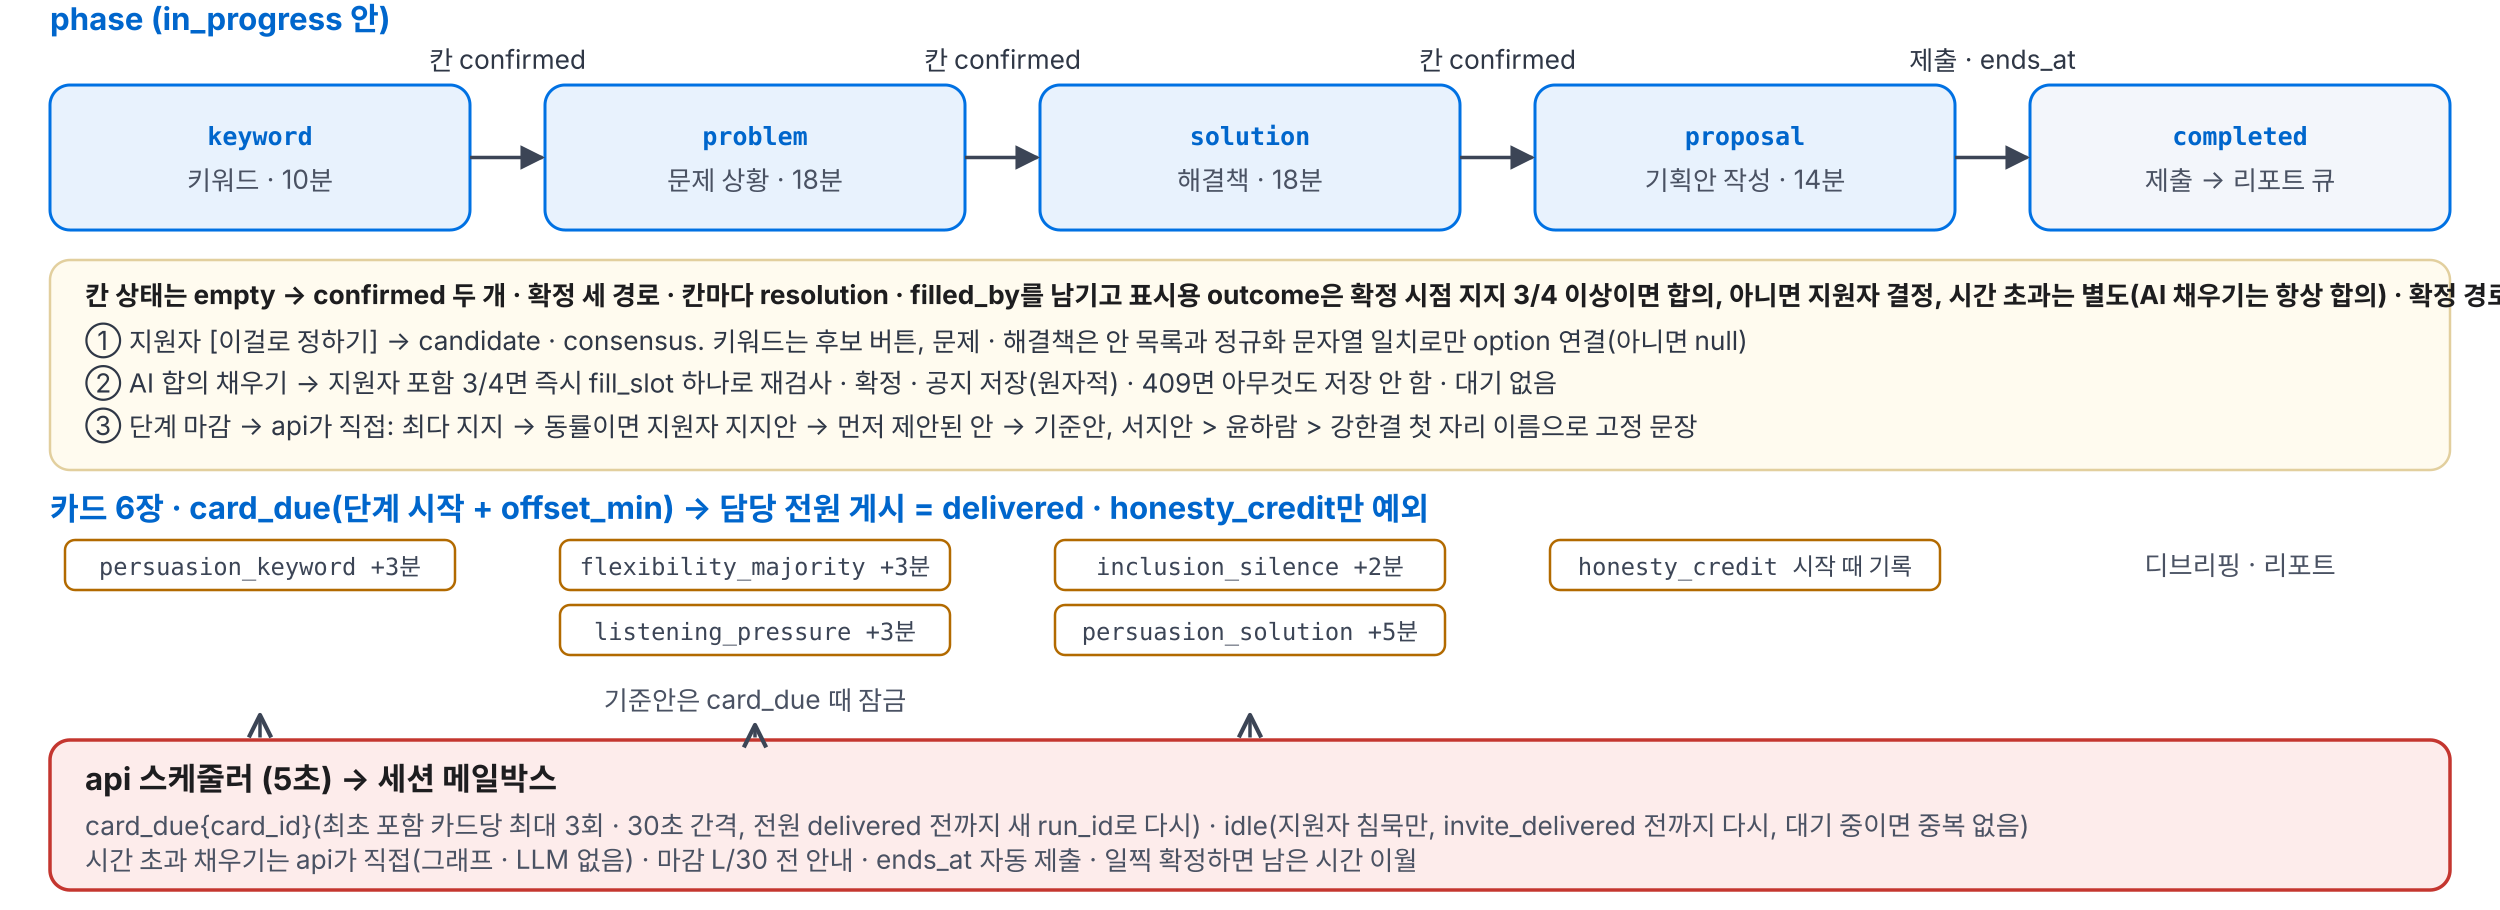
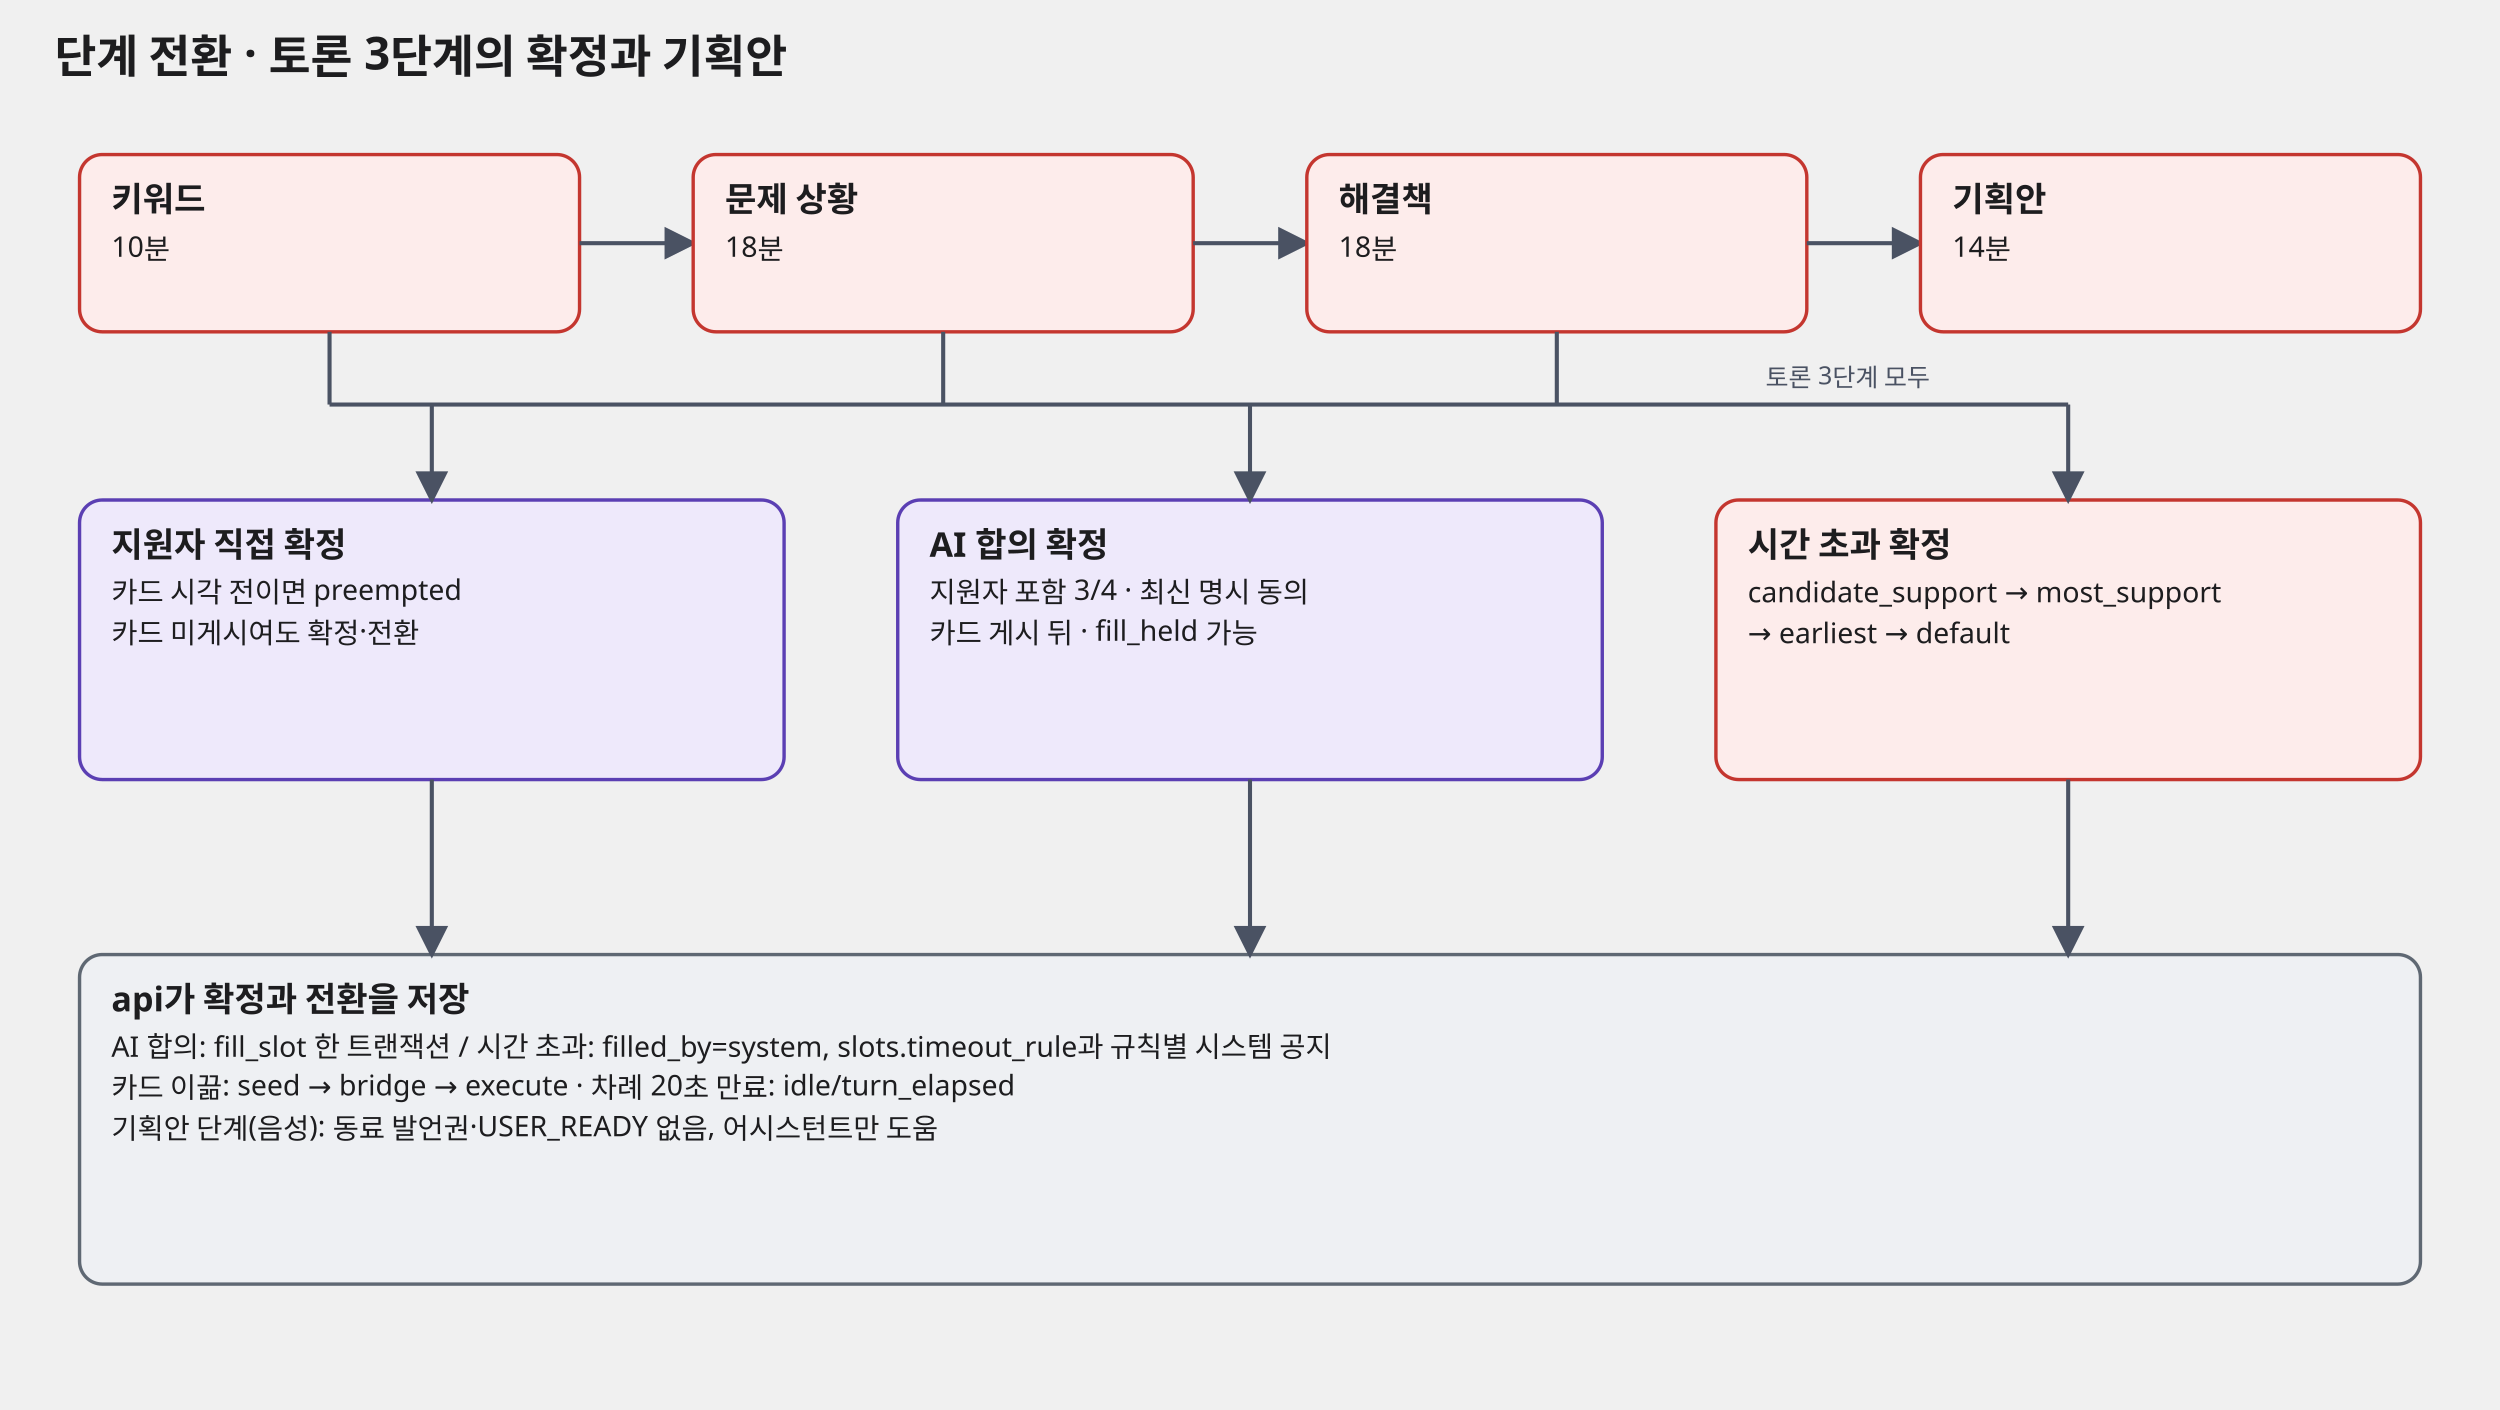
- <svg xmlns="http://www.w3.org/2000/svg" viewBox="0 0 1000 364" width="1000" height="364">
-   <style>
- .b-seat{fill:#EEE9FB;stroke:#5B3FB3;stroke-width:.9}
- .b-agentstep{fill:#EEE9FB;stroke:#5B3FB3;stroke-width:1.4}
- .b-topic2{fill:#FFFFFF;stroke:#D2D2D7;stroke-width:1}
- .edge-xd{stroke:#D70015;stroke-width:1.5;fill:none;stroke-dasharray:5 3}
- .xmark{stroke:#D70015;stroke-width:2.6;fill:none;stroke-linecap:round}
- text{font-family:"Pretendard",-apple-system,BlinkMacSystemFont,"Apple SD Gothic Neo","Noto Sans KR","Malgun Gothic",sans-serif;fill:#1D1D1F}
- .t{font-size:12.5px;font-weight:700}
- .s{font-size:10.5px;fill:#4A5263}
- .tier{font-size:12.5px;font-weight:700;fill:#0066CC}
- .mono{font-family:ui-monospace,"SF Mono",Menlo,Consolas,monospace;font-size:9.5px;fill:#3C4556}
- .mono-s{font-family:ui-monospace,"SF Mono",Menlo,Consolas,monospace;font-size:8.6px;fill:#3C4556}
- .lab{font-size:10.5px;fill:#2F3746}
- .lab-t{font-size:10.5px;font-weight:700;fill:#1D1D1F}
- .lab-b{font-size:10.5px;fill:#D70015;font-weight:700}
- .lab-g{font-size:10.5px;fill:#6E6E73;font-weight:700}
- .st{font-size:10px;font-weight:700;fill:#0066CC;font-family:ui-monospace,"SF Mono",Menlo,Consolas,monospace}
- .numt{font-size:10px;font-weight:700;fill:#fff}
- .halo{paint-order:stroke;stroke:#FFFFFF;stroke-width:3.2px;stroke-linejoin:round}
- .numc{fill:#0071E3}
- .edge{stroke:#3C4556;stroke-width:1.4;fill:none}
- .edge-d{stroke:#3C4556;stroke-width:1.3;fill:none;stroke-dasharray:4 3}
- .edge-x{stroke:#D70015;stroke-width:1.5;fill:none}
- .ah{fill:#3C4556}
- .ahx{fill:#D70015}
- .aho{fill:none;stroke:#3C4556;stroke-width:1.5;stroke-linejoin:round}
- .bnd{fill:none;stroke:#D70015;stroke-width:1.3;stroke-dasharray:7 4}
- .lbnd{fill:none;stroke:#9AA3AD;stroke-width:1.1;stroke-dasharray:3 3}
- .life{stroke:#9AA3AD;stroke-width:1;stroke-dasharray:4 4}
- .b-web{fill:#E5F4EC;stroke:#1F8A5B;stroke-width:1.4}
- .b-web-bar{stroke:#1F8A5B;stroke-width:1}
- .b-web-dot{fill:#1F8A5B}
- .b-api{fill:#FDECEB;stroke:#C4362F;stroke-width:1.4}
- .b-in{fill:#FFFFFF;stroke:#C4362F;stroke-width:1}
- .b-agent{fill:#EEE9FB;stroke:#5B3FB3;stroke-width:1.6}
- .b-agent-in{fill:none;stroke:#5B3FB3;stroke-width:.8}
- .b-mcp{fill:#E8F0FD;stroke:#2459B8;stroke-width:1.4}
- .b-mq{fill:#FDF1DD;stroke:#B26A00;stroke-width:1.4}
- .b-topic{fill:#FFFFFF;stroke:#B26A00;stroke-width:1}
- .b-db{fill:#EEF0F3;stroke:#5F6873;stroke-width:1.4}
- .b-ext{fill:#FFFFFF;stroke:#8B939C;stroke-width:1.4;stroke-dasharray:5 3}
- .b-node{fill:#FFFFFF;stroke:#5F6873;stroke-width:1.3}
- .node-top{fill:#F1F3F6}
- .node-side{fill:#E3E7EC}
- .b-step{fill:#F3F6FB;stroke:#0071E3;stroke-width:1.2}
- .b-state{fill:#E8F2FD;stroke:#0071E3;stroke-width:1.2}
- .b-note{fill:#FFFBEF;stroke:#E2CF9E;stroke-width:1}
- .b-plug{fill:#FFFFFF;stroke:#5B3FB3;stroke-width:1.2}
- .plug{stroke:#5B3FB3;stroke-width:1.3}
- .plug-dot{fill:#5B3FB3}
- .axis{stroke:#5F6873;stroke-width:1.2}
- .tick{stroke:#9AA3AD;stroke-width:1}
- .dot{fill:#0071E3}
- .dot-rel{fill:#FFFFFF;stroke:#0071E3;stroke-width:1.5}
- </style>
-   <rect width="1000" height="364" fill="#FFFFFF" />
+ <svg xmlns="http://www.w3.org/2000/svg" width="1100" height="620" viewBox="0 0 1100 620" role="img" aria-label="단계 전환 · 세 가지 칸의 확정과 기획안">
+   <style>text{font-family:Apple SD Gothic Neo,Noto Sans KR,Malgun Gothic,sans-serif;fill:#1D1D1F}.title{font-size:20px;font-weight:700}.head{font-size:15px;font-weight:700}.body{font-size:12.5px}.small{font-size:11px;fill:#4A5263}.line{stroke:#4A5263;stroke-width:1.8;fill:none}.dash{stroke:#B25000;stroke-width:1.5;stroke-dasharray:5 4;fill:none}</style>
  <defs>
-     <marker id="mf-v3b" viewBox="0 0 10 10" refX="9" refY="5" markerWidth="7" markerHeight="7" orient="auto-start-reverse">
-       <path d="M0,0 L10,5 L0,10 z" class="ah" />
-     </marker>
-     <marker id="mo-v3b" viewBox="0 0 10 10" refX="9" refY="5" markerWidth="8" markerHeight="8" orient="auto-start-reverse">
-       <path d="M1,1 L9,5 L1,9" class="aho" />
-     </marker>
-     <marker id="mx-v3b" viewBox="0 0 10 10" refX="9" refY="5" markerWidth="7" markerHeight="7" orient="auto-start-reverse">
-       <path d="M0,0 L10,5 L0,10 z" class="ahx" />
+     <marker id="arrow" markerWidth="8" markerHeight="8" refX="7" refY="4" orient="auto">
+       <path d="M0 0 L8 4 L0 8 Z" fill="#4A5263" />
    </marker>
  </defs>
-   <rect x="20" y="34" width="168" height="58" rx="8" class="b-state" />
-   <text x="104.0" y="58.0" text-anchor="middle" class="st">keyword</text>
-   <text x="104.0" y="76.0" text-anchor="middle" class="s">키워드 · 10분</text>
-   <rect x="218" y="34" width="168" height="58" rx="8" class="b-state" />
-   <text x="302.0" y="58.0" text-anchor="middle" class="st">problem</text>
-   <text x="302.0" y="76.0" text-anchor="middle" class="s">문제 상황 · 18분</text>
-   <rect x="416" y="34" width="168" height="58" rx="8" class="b-state" />
-   <text x="500.0" y="58.0" text-anchor="middle" class="st">solution</text>
-   <text x="500.0" y="76.0" text-anchor="middle" class="s">해결책 · 18분</text>
-   <rect x="614" y="34" width="168" height="58" rx="8" class="b-state" />
-   <text x="698.0" y="58.0" text-anchor="middle" class="st">proposal</text>
-   <text x="698.0" y="76.0" text-anchor="middle" class="s">기획안 작성 · 14분</text>
-   <rect x="812" y="34" width="168" height="58" rx="8" class="b-step" />
-   <text x="896.0" y="58.0" text-anchor="middle" class="st">completed</text>
-   <text x="896.0" y="76.0" text-anchor="middle" class="s">제출 → 리포트 큐</text>
-   <line x1="188" y1="63" x2="217" y2="63" class="edge" marker-end="url(#mf-v3b)" />
-   <text x="203.0" y="28.0" text-anchor="middle" class="lab halo">칸 confirmed</text>
-   <line x1="386" y1="63" x2="415" y2="63" class="edge" marker-end="url(#mf-v3b)" />
-   <text x="401.0" y="28.0" text-anchor="middle" class="lab halo">칸 confirmed</text>
-   <line x1="584" y1="63" x2="613" y2="63" class="edge" marker-end="url(#mf-v3b)" />
-   <text x="599.0" y="28.0" text-anchor="middle" class="lab halo">칸 confirmed</text>
-   <line x1="782" y1="63" x2="811" y2="63" class="edge" marker-end="url(#mf-v3b)" />
-   <text x="797.0" y="28.0" text-anchor="middle" class="lab halo">제출 · ends_at</text>
-   <text x="20.0" y="12.0" text-anchor="start" class="tier">phase (in_progress 안)</text>
-   <rect x="20" y="104" width="960" height="84" rx="8" class="b-note" />
-   <text x="34.0" y="122.0" text-anchor="start" class="lab-t">칸 상태는 empty → confirmed 두 개 · 확정 세 경로 · 칸마다 resolution · filled_by를 남기고 표시용 outcome은 확정 시점 지지 3/4 이상이면 합의, 아니면 지원자 결정, 시간 초과는 별도(AI 채우기는 항상 합의) · 확정 경로에 LLM 없음</text>
-   <text x="34.0" y="140.0" text-anchor="start" class="lab">① 지원자 [이걸로 정하기] → candidate · consensus. 키워드는 후보 버튼, 문제 · 해결책은 안 목록과 정규화 문자열 일치로만 option 연결(아니면 null)</text>
-   <text x="34.0" y="157.0" text-anchor="start" class="lab">② AI 합의 채우기 → 지원자 포함 3/4면 즉시 fill_slot 하나로 재검사 · 확정 · 공지 저장(원자적) · 409면 아무것도 저장 안 함 · 대기 없음</text>
-   <text x="34.0" y="174.0" text-anchor="start" class="lab">③ 단계 마감 → api가 직접: 최다 지지 → 동률이면 지원자 지지안 → 먼저 제안된 안 → 기준안, 서지안 &gt; 윤하람 &gt; 강한결 첫 자리 이름으로 고정 문장</text>
-   <text x="20.0" y="208.0" text-anchor="start" class="tier">카드 6장 · card_due(단계 시작 + offset_min) → 담당 전원 게시 = delivered · honesty_credit만 예외</text>
-   <rect x="26" y="216" width="156" height="20" rx="4" class="b-topic" />
-   <text x="104.0" y="230.0" text-anchor="middle" class="mono">persuasion_keyword +3분</text>
-   <rect x="224" y="216" width="156" height="20" rx="4" class="b-topic" />
-   <text x="302.0" y="230.0" text-anchor="middle" class="mono">flexibility_majority +3분</text>
-   <rect x="224" y="242" width="156" height="20" rx="4" class="b-topic" />
-   <text x="302.0" y="256.0" text-anchor="middle" class="mono">listening_pressure +3분</text>
-   <rect x="422" y="216" width="156" height="20" rx="4" class="b-topic" />
-   <text x="500.0" y="230.0" text-anchor="middle" class="mono">inclusion_silence +2분</text>
-   <rect x="422" y="242" width="156" height="20" rx="4" class="b-topic" />
-   <text x="500.0" y="256.0" text-anchor="middle" class="mono">persuasion_solution +5분</text>
-   <rect x="620" y="216" width="156" height="20" rx="4" class="b-topic" />
-   <text x="698.0" y="230.0" text-anchor="middle" class="mono">honesty_credit 시작 때 기록</text>
-   <text x="896.0" y="230.0" text-anchor="middle" class="s">디브리핑 · 리포트</text>
-   <text x="302.0" y="284.0" text-anchor="middle" class="s">기준안은 card_due 때 잠금</text>
-   <rect x="20" y="296" width="960" height="60" rx="8" class="b-api" />
-   <text x="34.0" y="316.0" text-anchor="start" class="t">api 스케줄러 (5초) → 세션 메일박스</text>
-   <text x="34.0" y="334.0" text-anchor="start" class="s">card_due{card_id}(최초 포함 카드당 최대 3회 · 30초 간격, 전원 delivered 전까지 새 run_id로 다시) · idle(지원자 침묵만, invite_delivered 전까지 다시, 대기 중이면 중복 없음)</text>
-   <text x="34.0" y="348.0" text-anchor="start" class="s">시간 초과 채우기는 api가 직접(그래프 · LLM 없음) · 마감 L/30 전 안내 · ends_at 자동 제출 · 일찍 확정하면 남은 시간 이월</text>
-   <line x1="104.0" y1="295" x2="104.0" y2="286" class="edge" marker-end="url(#mo-v3b)" />
-   <line x1="302.0" y1="295" x2="302.0" y2="290" class="edge" marker-end="url(#mo-v3b)" />
-   <line x1="500.0" y1="295" x2="500.0" y2="286" class="edge" marker-end="url(#mo-v3b)" />
+   <text x="24" y="32" class="title">단계 전환 · 토론 3단계의 확정과 기획안</text>
+   <rect x="35" y="68" width="220" height="78" rx="10" fill="#FDECEB" stroke="#C4362F" stroke-width="1.5" />
+   <text x="49" y="93" class="head">키워드</text>
+   <text x="49" y="113" class="body">10분</text>
+   <path d="M255 107 L305 107" class="line" marker-end="url(#arrow)" />
+   <rect x="305" y="68" width="220" height="78" rx="10" fill="#FDECEB" stroke="#C4362F" stroke-width="1.5" />
+   <text x="319" y="93" class="head">문제 상황</text>
+   <text x="319" y="113" class="body">18분</text>
+   <path d="M525 107 L575 107" class="line" marker-end="url(#arrow)" />
+   <rect x="575" y="68" width="220" height="78" rx="10" fill="#FDECEB" stroke="#C4362F" stroke-width="1.5" />
+   <text x="589" y="93" class="head">해결책</text>
+   <text x="589" y="113" class="body">18분</text>
+   <path d="M795 107 L845 107" class="line" marker-end="url(#arrow)" />
+   <rect x="845" y="68" width="220" height="78" rx="10" fill="#FDECEB" stroke="#C4362F" stroke-width="1.5" />
+   <text x="859" y="93" class="head">기획안</text>
+   <text x="859" y="113" class="body">14분</text>
+   <rect x="35" y="220" width="310" height="123" rx="10" fill="#EEE9FB" stroke="#5B3FB3" stroke-width="1.5" />
+   <text x="49" y="245" class="head">지원자 직접 확정</text>
+   <text x="49" y="265" class="body">카드 시각 전이면 preempted</text>
+   <text x="49" y="283" class="body">카드 미게시여도 확정·전환</text>
+   <rect x="395" y="220" width="310" height="123" rx="10" fill="#EEE9FB" stroke="#5B3FB3" stroke-width="1.5" />
+   <text x="409" y="245" class="head">AI 합의 확정</text>
+   <text x="409" y="265" class="body">지원자 포함 3/4 · 최신 명시 동의</text>
+   <text x="409" y="283" class="body">카드 게시 뒤 · fill_held 가능</text>
+   <rect x="755" y="220" width="310" height="123" rx="10" fill="#FDECEB" stroke="#C4362F" stroke-width="1.5" />
+   <text x="769" y="245" class="head">시간 초과 확정</text>
+   <text x="769" y="265" class="body">candidate_support → most_support</text>
+   <text x="769" y="283" class="body">→ earliest → default</text>
+   <rect x="35" y="420" width="1030" height="145" rx="10" fill="#EEF0F3" stroke="#5F6873" stroke-width="1.5" />
+   <text x="49" y="445" class="head">api가 확정과 전환을 저장</text>
+   <text x="49" y="465" class="body">AI 합의: fill_slot 한 트랜잭션 / 시간 초과: filled_by=system, slots.timeout_rule과 규칙별 시스템 공지</text>
+   <text x="49" y="483" class="body">카드 이끎: seed → bridge → execute · 차례 20초 만료: idle/turn_elapsed</text>
+   <text x="49" y="501" class="body">기획안 단계(음성): 동료 발언권·USER_READY 없음, 어시스턴트만 도움</text>
+   <path d="M190 343 L190 420" class="line" marker-end="url(#arrow)" />
+   <path d="M550 343 L550 420" class="line" marker-end="url(#arrow)" />
+   <path d="M910 343 L910 420" class="line" marker-end="url(#arrow)" />
+   <path d="M145 146 L145 178" class="line" />
+   <path d="M415 146 L415 178" class="line" />
+   <path d="M685 146 L685 178" class="line" />
+   <path d="M145 178 L910 178" class="line" />
+   <path d="M190 178 L190 220" class="line" marker-end="url(#arrow)" />
+   <path d="M550 178 L550 220" class="line" marker-end="url(#arrow)" />
+   <path d="M910 178 L910 220" class="line" marker-end="url(#arrow)" />
+   <text x="813" y="170" text-anchor="middle" class="small">토론 3단계 모두</text>
</svg>
